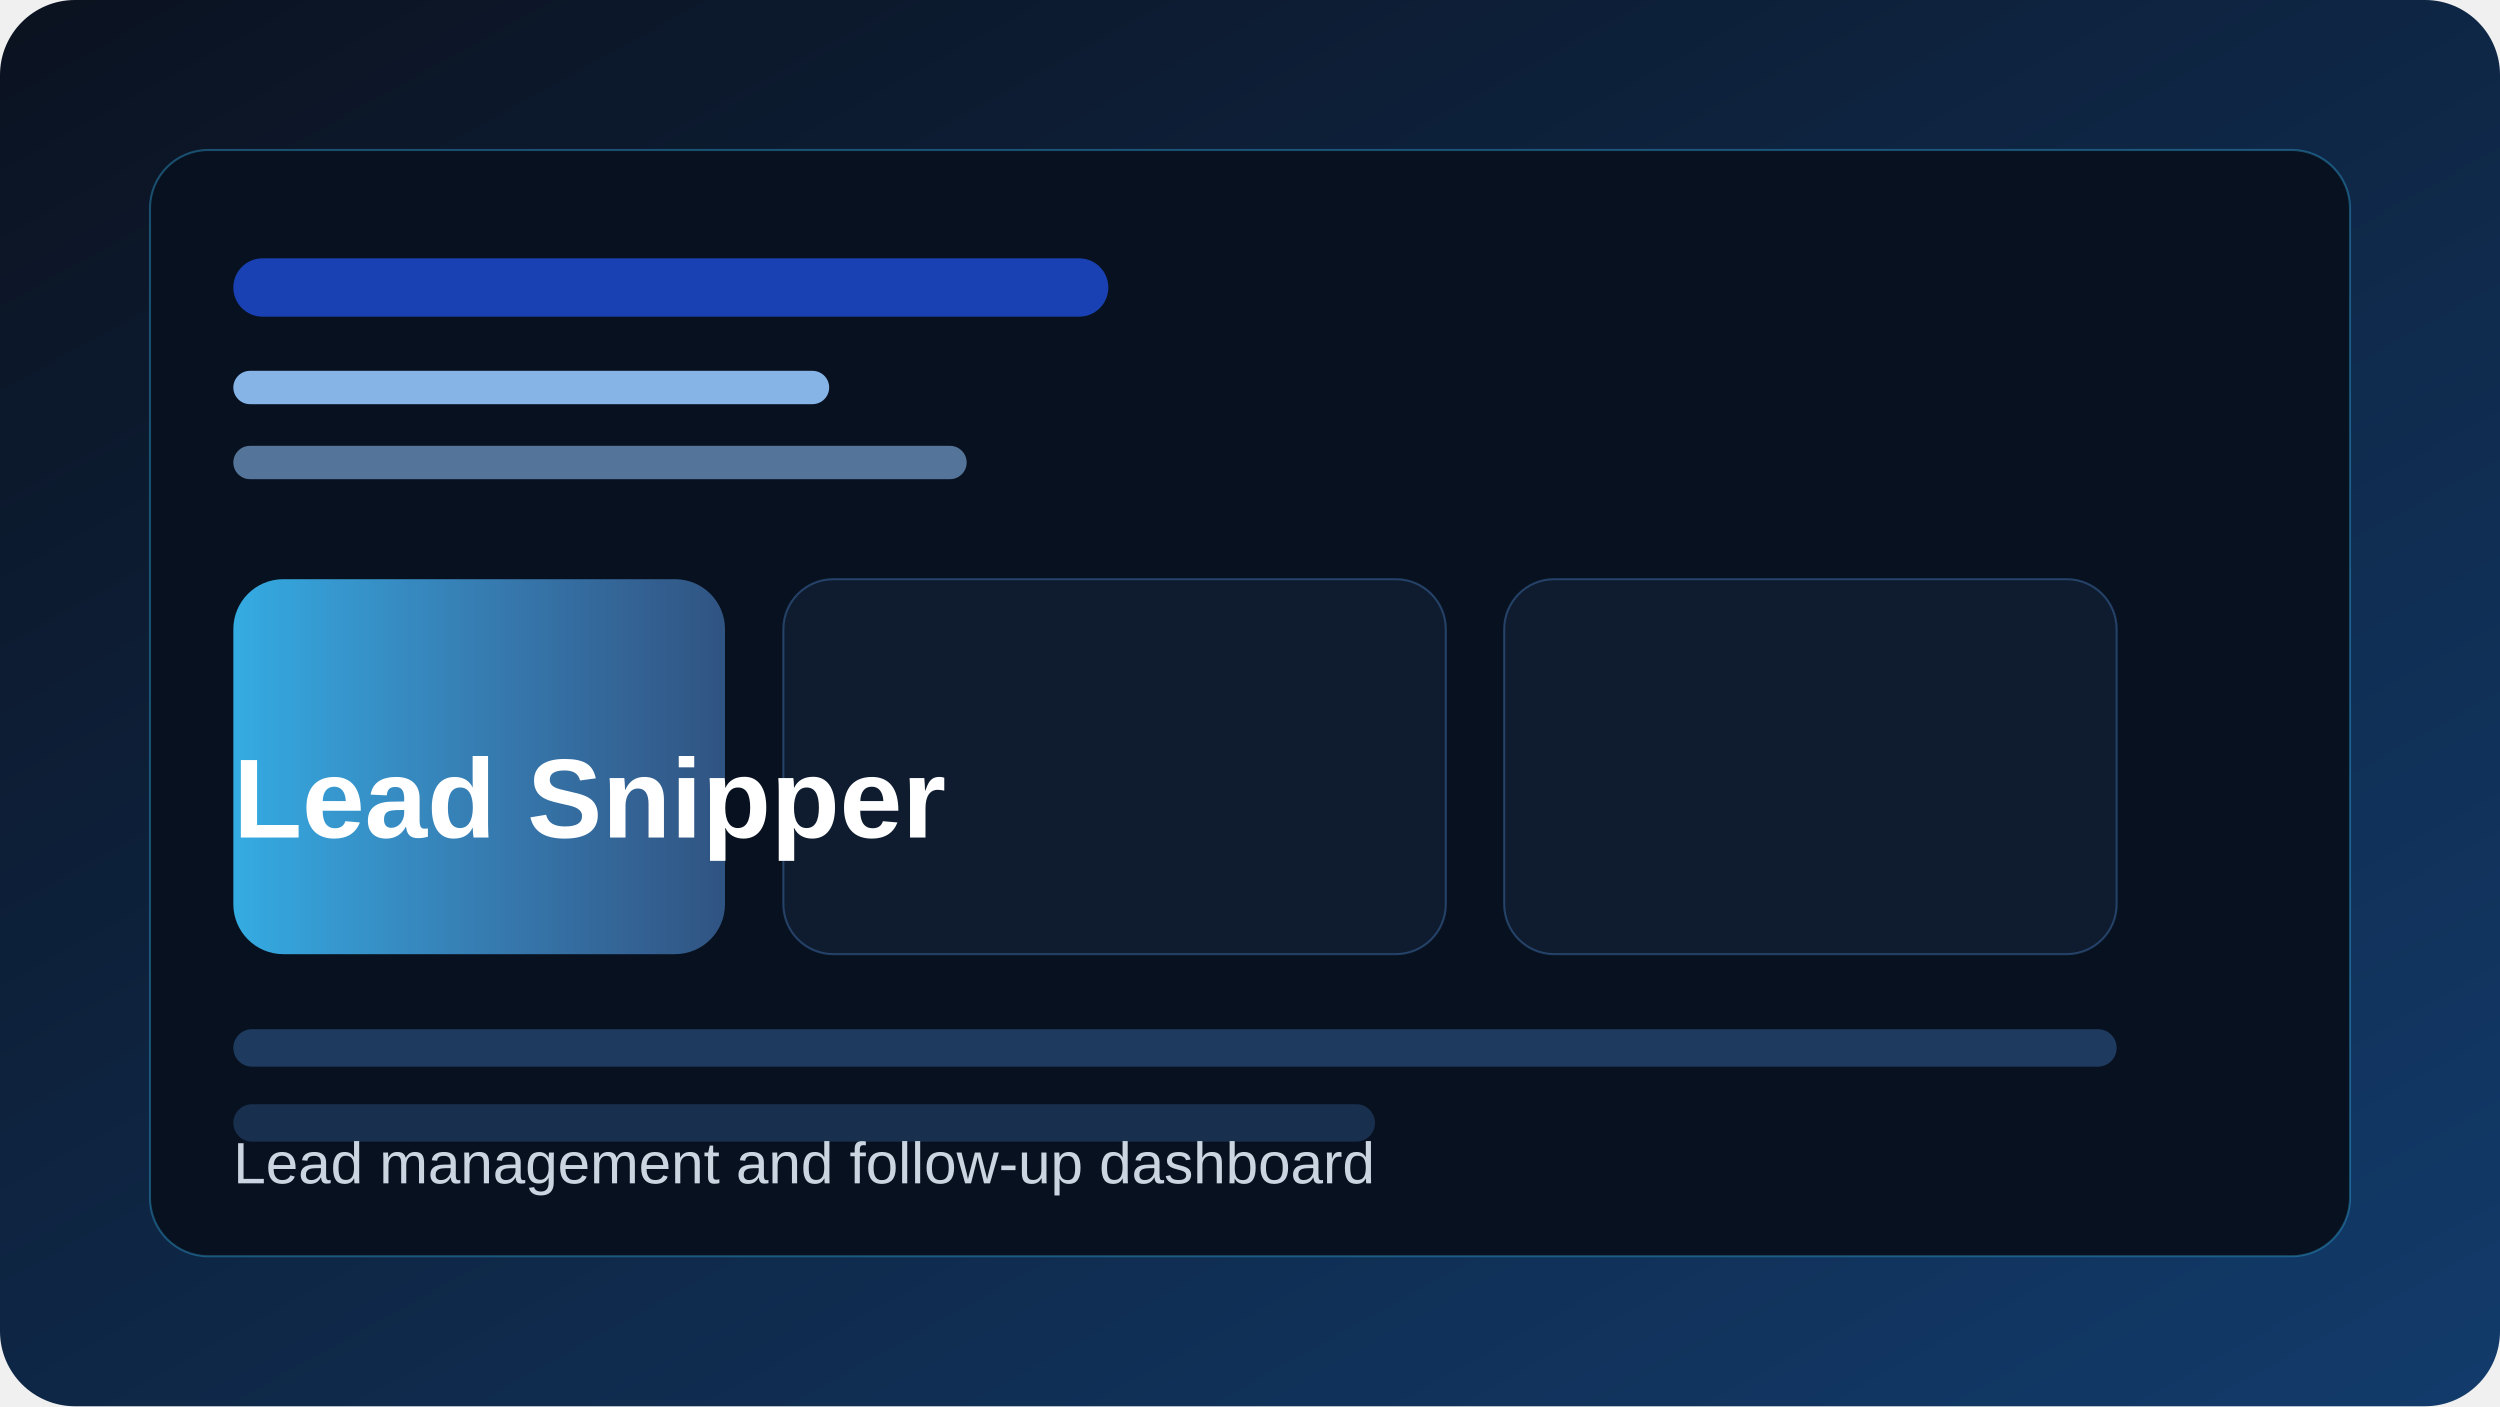
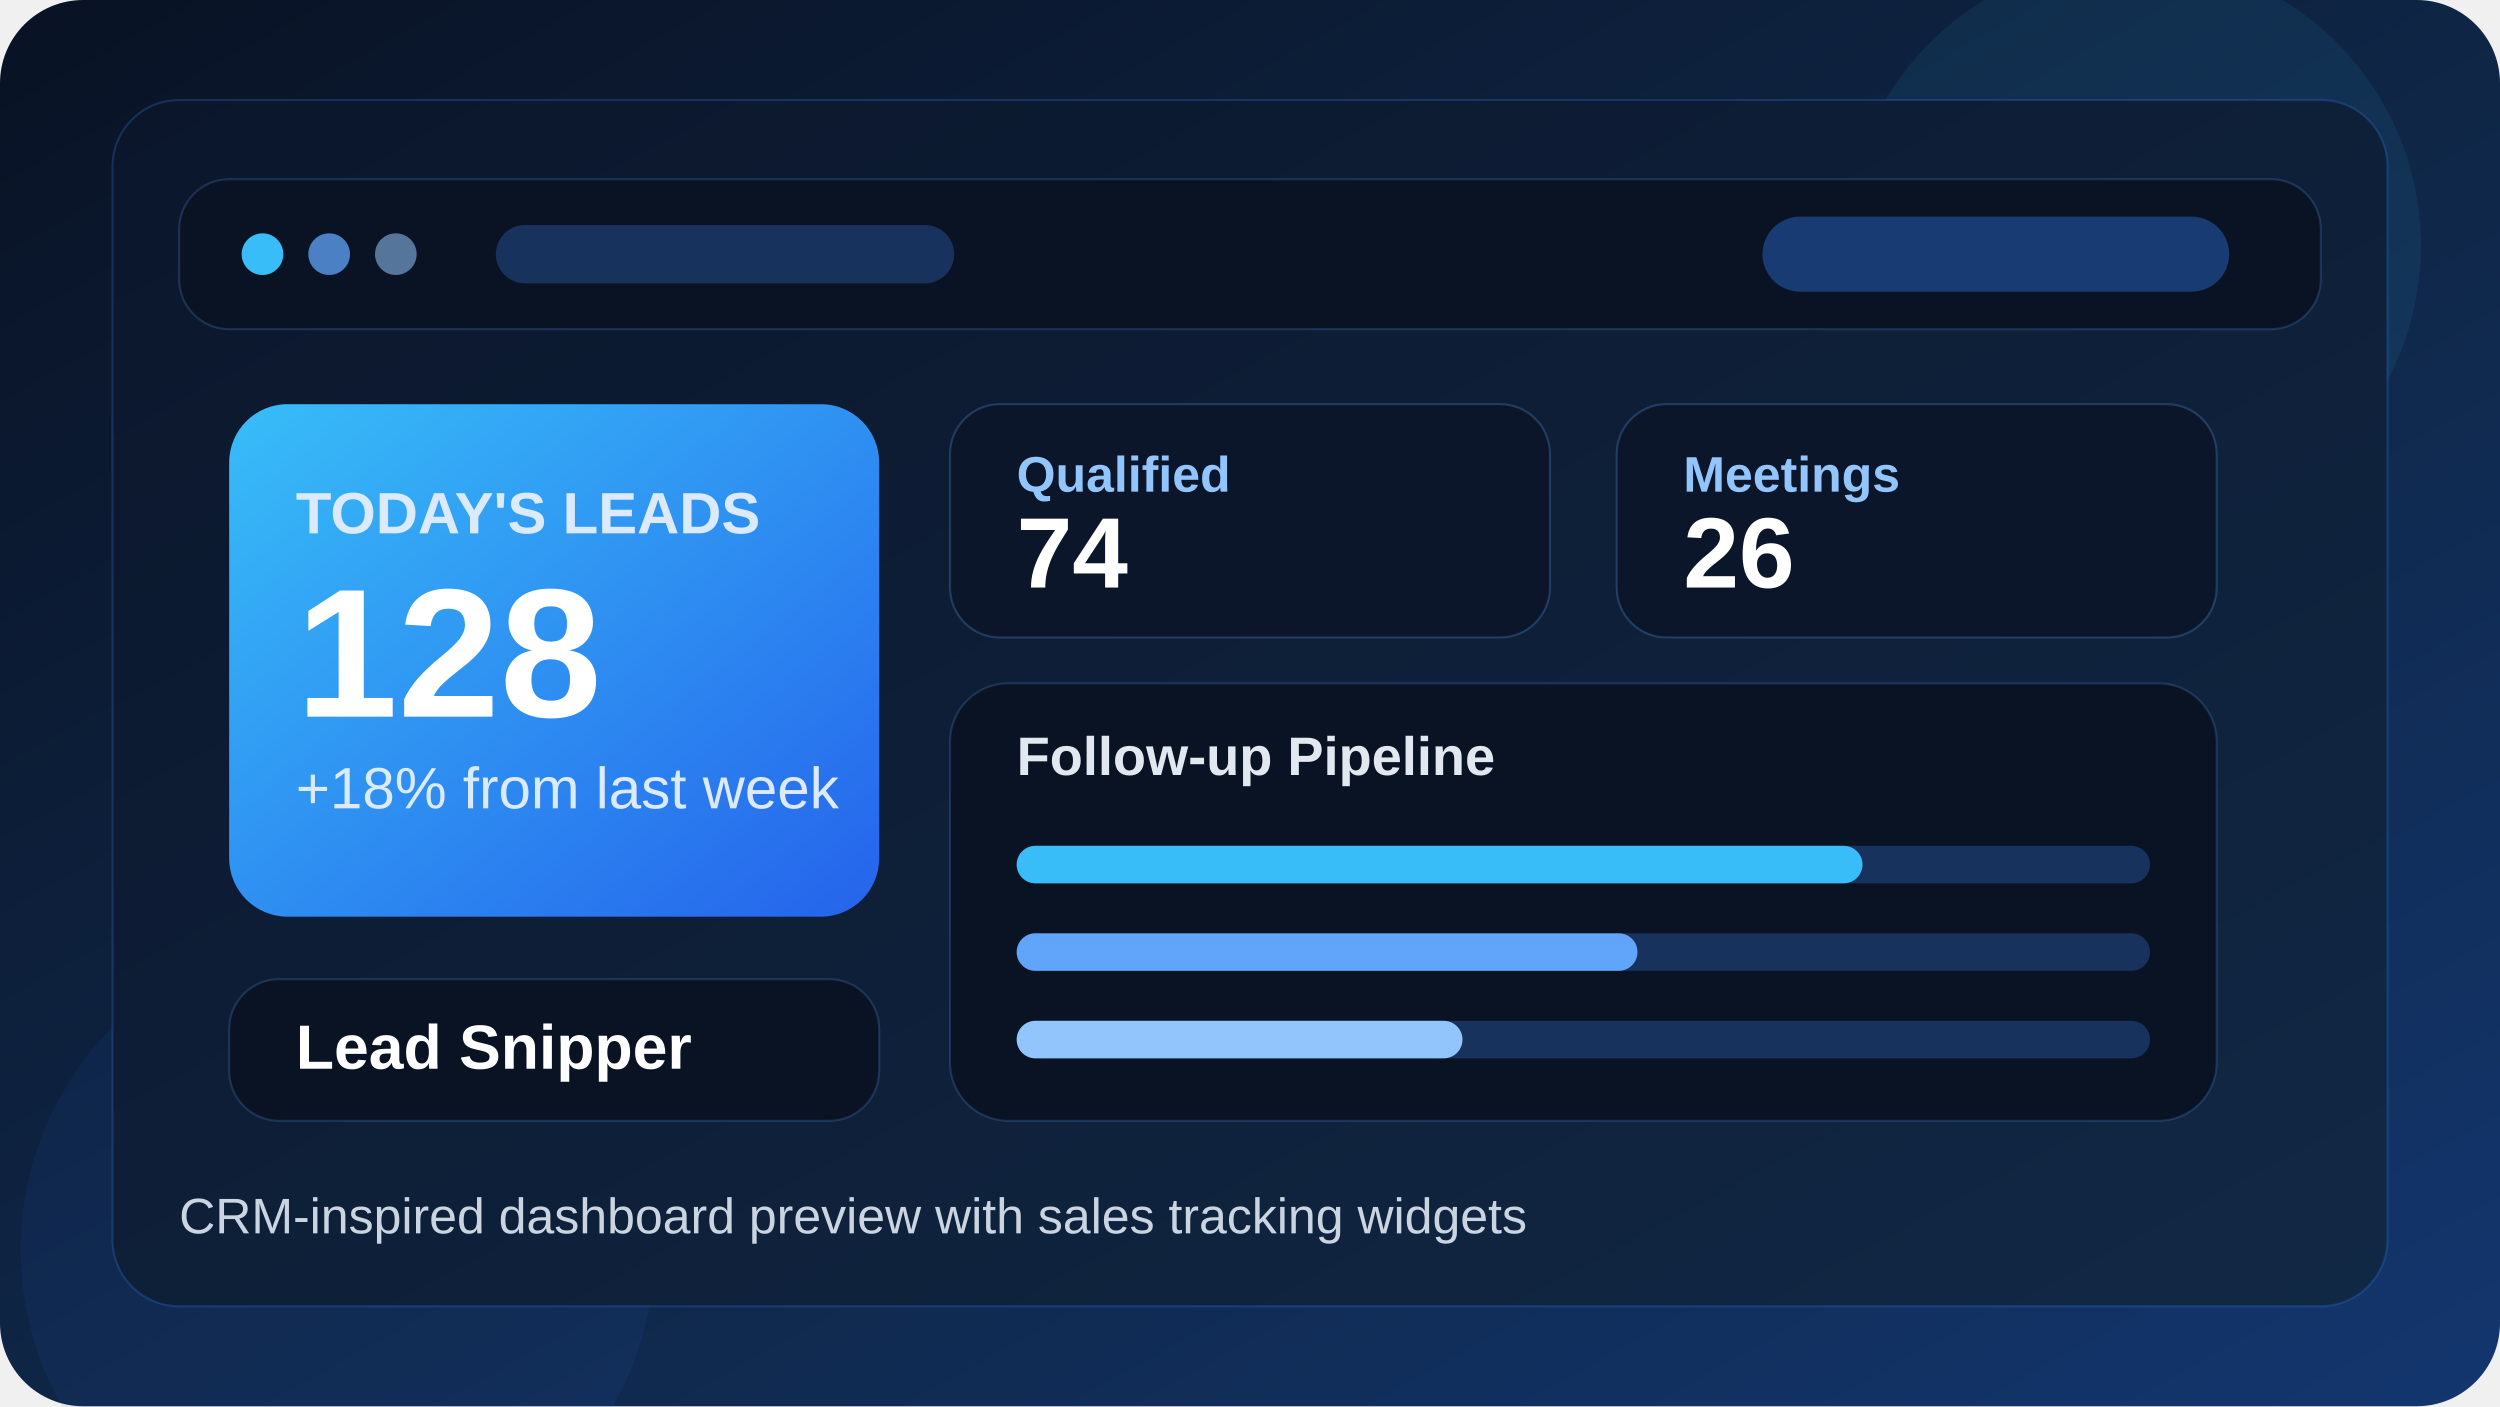
<svg xmlns="http://www.w3.org/2000/svg" width="1200" height="675" viewBox="0 0 1200 675" role="img" aria-labelledby="title desc">
  <defs>
-     <linearGradient id="bg" x1="0" y1="0" x2="1" y2="1">
-       <stop offset="0%" stop-color="#0b1220" />
-       <stop offset="100%" stop-color="#123b6b" />
+     <linearGradient id="lead-bg" x1="0" y1="0" x2="1" y2="1">
+       <stop offset="0%" stop-color="#091224" />
+       <stop offset="55%" stop-color="#0f2748" />
+       <stop offset="100%" stop-color="#13366f" />
    </linearGradient>
-     <linearGradient id="panel" x1="0" y1="0" x2="1" y2="0">
-       <stop offset="0%" stop-color="#38bdf8" stop-opacity="0.9" />
-       <stop offset="100%" stop-color="#60a5fa" stop-opacity="0.45" />
+     <linearGradient id="lead-panel" x1="0" y1="0" x2="1" y2="1">
+       <stop offset="0%" stop-color="#0b162b" />
+       <stop offset="100%" stop-color="#112845" />
+     </linearGradient>
+     <linearGradient id="lead-card" x1="0" y1="0" x2="1" y2="1">
+       <stop offset="0%" stop-color="#38bdf8" />
+       <stop offset="100%" stop-color="#2563eb" />
    </linearGradient>
  </defs>
-   <rect width="1200" height="675" rx="36" fill="url(#bg)" />
-   <rect x="72" y="72" width="1056" height="531" rx="28" fill="#08111f" stroke="#38bdf8" stroke-opacity="0.35" />
-   <rect x="112" y="124" width="420" height="28" rx="14" fill="#1d4ed8" opacity="0.8" />
-   <rect x="112" y="178" width="286" height="16" rx="8" fill="#93c5fd" opacity="0.9" />
-   <rect x="112" y="214" width="352" height="16" rx="8" fill="#93c5fd" opacity="0.55" />
-   <rect x="112" y="278" width="236" height="180" rx="24" fill="url(#panel)" />
-   <rect x="376" y="278" width="318" height="180" rx="24" fill="#0f1c2f" stroke="#60a5fa" stroke-opacity="0.3" />
-   <rect x="722" y="278" width="294" height="180" rx="24" fill="#0f1c2f" stroke="#60a5fa" stroke-opacity="0.3" />
-   <rect x="112" y="494" width="904" height="18" rx="9" fill="#1e3a5f" />
-   <rect x="112" y="530" width="548" height="18" rx="9" fill="#1e3a5f" opacity="0.72" />
-   <text x="112" y="402" font-family="Arial, sans-serif" font-size="54" font-weight="700" fill="#ffffff">Lead Snipper</text>
-   <text x="112" y="568" font-family="Arial, sans-serif" font-size="28" fill="#cbd5e1">Lead management and follow-up dashboard</text>
+   <rect width="1200" height="675" rx="40" fill="url(#lead-bg)" />
+   <circle cx="1024" cy="118" r="138" fill="#38bdf8" opacity="0.08" />
+   <circle cx="162" cy="600" r="152" fill="#2563eb" opacity="0.08" />
+   <rect x="54" y="48" width="1092" height="579" rx="32" fill="url(#lead-panel)" stroke="#3b82f6" stroke-opacity="0.24" />
+   <rect x="86" y="86" width="1028" height="72" rx="24" fill="#0a1324" stroke="#60a5fa" stroke-opacity="0.2" />
+   <circle cx="126" cy="122" r="10" fill="#38bdf8" />
+   <circle cx="158" cy="122" r="10" fill="#60a5fa" opacity="0.75" />
+   <circle cx="190" cy="122" r="10" fill="#93c5fd" opacity="0.55" />
+   <rect x="238" y="108" width="220" height="28" rx="14" fill="#17325c" />
+   <rect x="846" y="104" width="224" height="36" rx="18" fill="#183b74" />
+   <rect x="110" y="194" width="312" height="246" rx="28" fill="url(#lead-card)" />
+   <text x="142" y="256" font-family="Arial, sans-serif" font-size="28" fill="#dbeafe" font-weight="700">TODAY'S LEADS</text>
+   <text x="142" y="344" font-family="Arial, sans-serif" font-size="88" fill="#ffffff" font-weight="700">128</text>
+   <text x="142" y="388" font-family="Arial, sans-serif" font-size="28" fill="#dbeafe">+18% from last week</text>
+   <rect x="456" y="194" width="288" height="112" rx="24" fill="#0b162a" stroke="#60a5fa" stroke-opacity="0.25" />
+   <text x="488" y="236" font-family="Arial, sans-serif" font-size="24" fill="#93c5fd" font-weight="700">Qualified</text>
+   <text x="488" y="282" font-family="Arial, sans-serif" font-size="48" fill="#ffffff" font-weight="700">74</text>
+   <rect x="776" y="194" width="288" height="112" rx="24" fill="#0b162a" stroke="#60a5fa" stroke-opacity="0.25" />
+   <text x="808" y="236" font-family="Arial, sans-serif" font-size="24" fill="#93c5fd" font-weight="700">Meetings</text>
+   <text x="808" y="282" font-family="Arial, sans-serif" font-size="48" fill="#ffffff" font-weight="700">26</text>
+   <rect x="456" y="328" width="608" height="210" rx="28" fill="#0a1324" stroke="#60a5fa" stroke-opacity="0.2" />
+   <text x="488" y="372" font-family="Arial, sans-serif" font-size="26" fill="#e2e8f0" font-weight="700">Follow-up Pipeline</text>
+   <rect x="488" y="406" width="544" height="18" rx="9" fill="#17325c" />
+   <rect x="488" y="406" width="406" height="18" rx="9" fill="#38bdf8" />
+   <rect x="488" y="448" width="544" height="18" rx="9" fill="#17325c" />
+   <rect x="488" y="448" width="298" height="18" rx="9" fill="#60a5fa" />
+   <rect x="488" y="490" width="544" height="18" rx="9" fill="#17325c" />
+   <rect x="488" y="490" width="214" height="18" rx="9" fill="#93c5fd" />
+   <rect x="110" y="470" width="312" height="68" rx="24" fill="#0a1324" stroke="#60a5fa" stroke-opacity="0.2" />
+   <text x="142" y="513" font-family="Arial, sans-serif" font-size="30" fill="#ffffff" font-weight="700">Lead Snipper</text>
+   <text x="86" y="592" font-family="Arial, sans-serif" font-size="24" fill="#cbd5e1">CRM-inspired dashboard preview with sales tracking widgets</text>
</svg>
